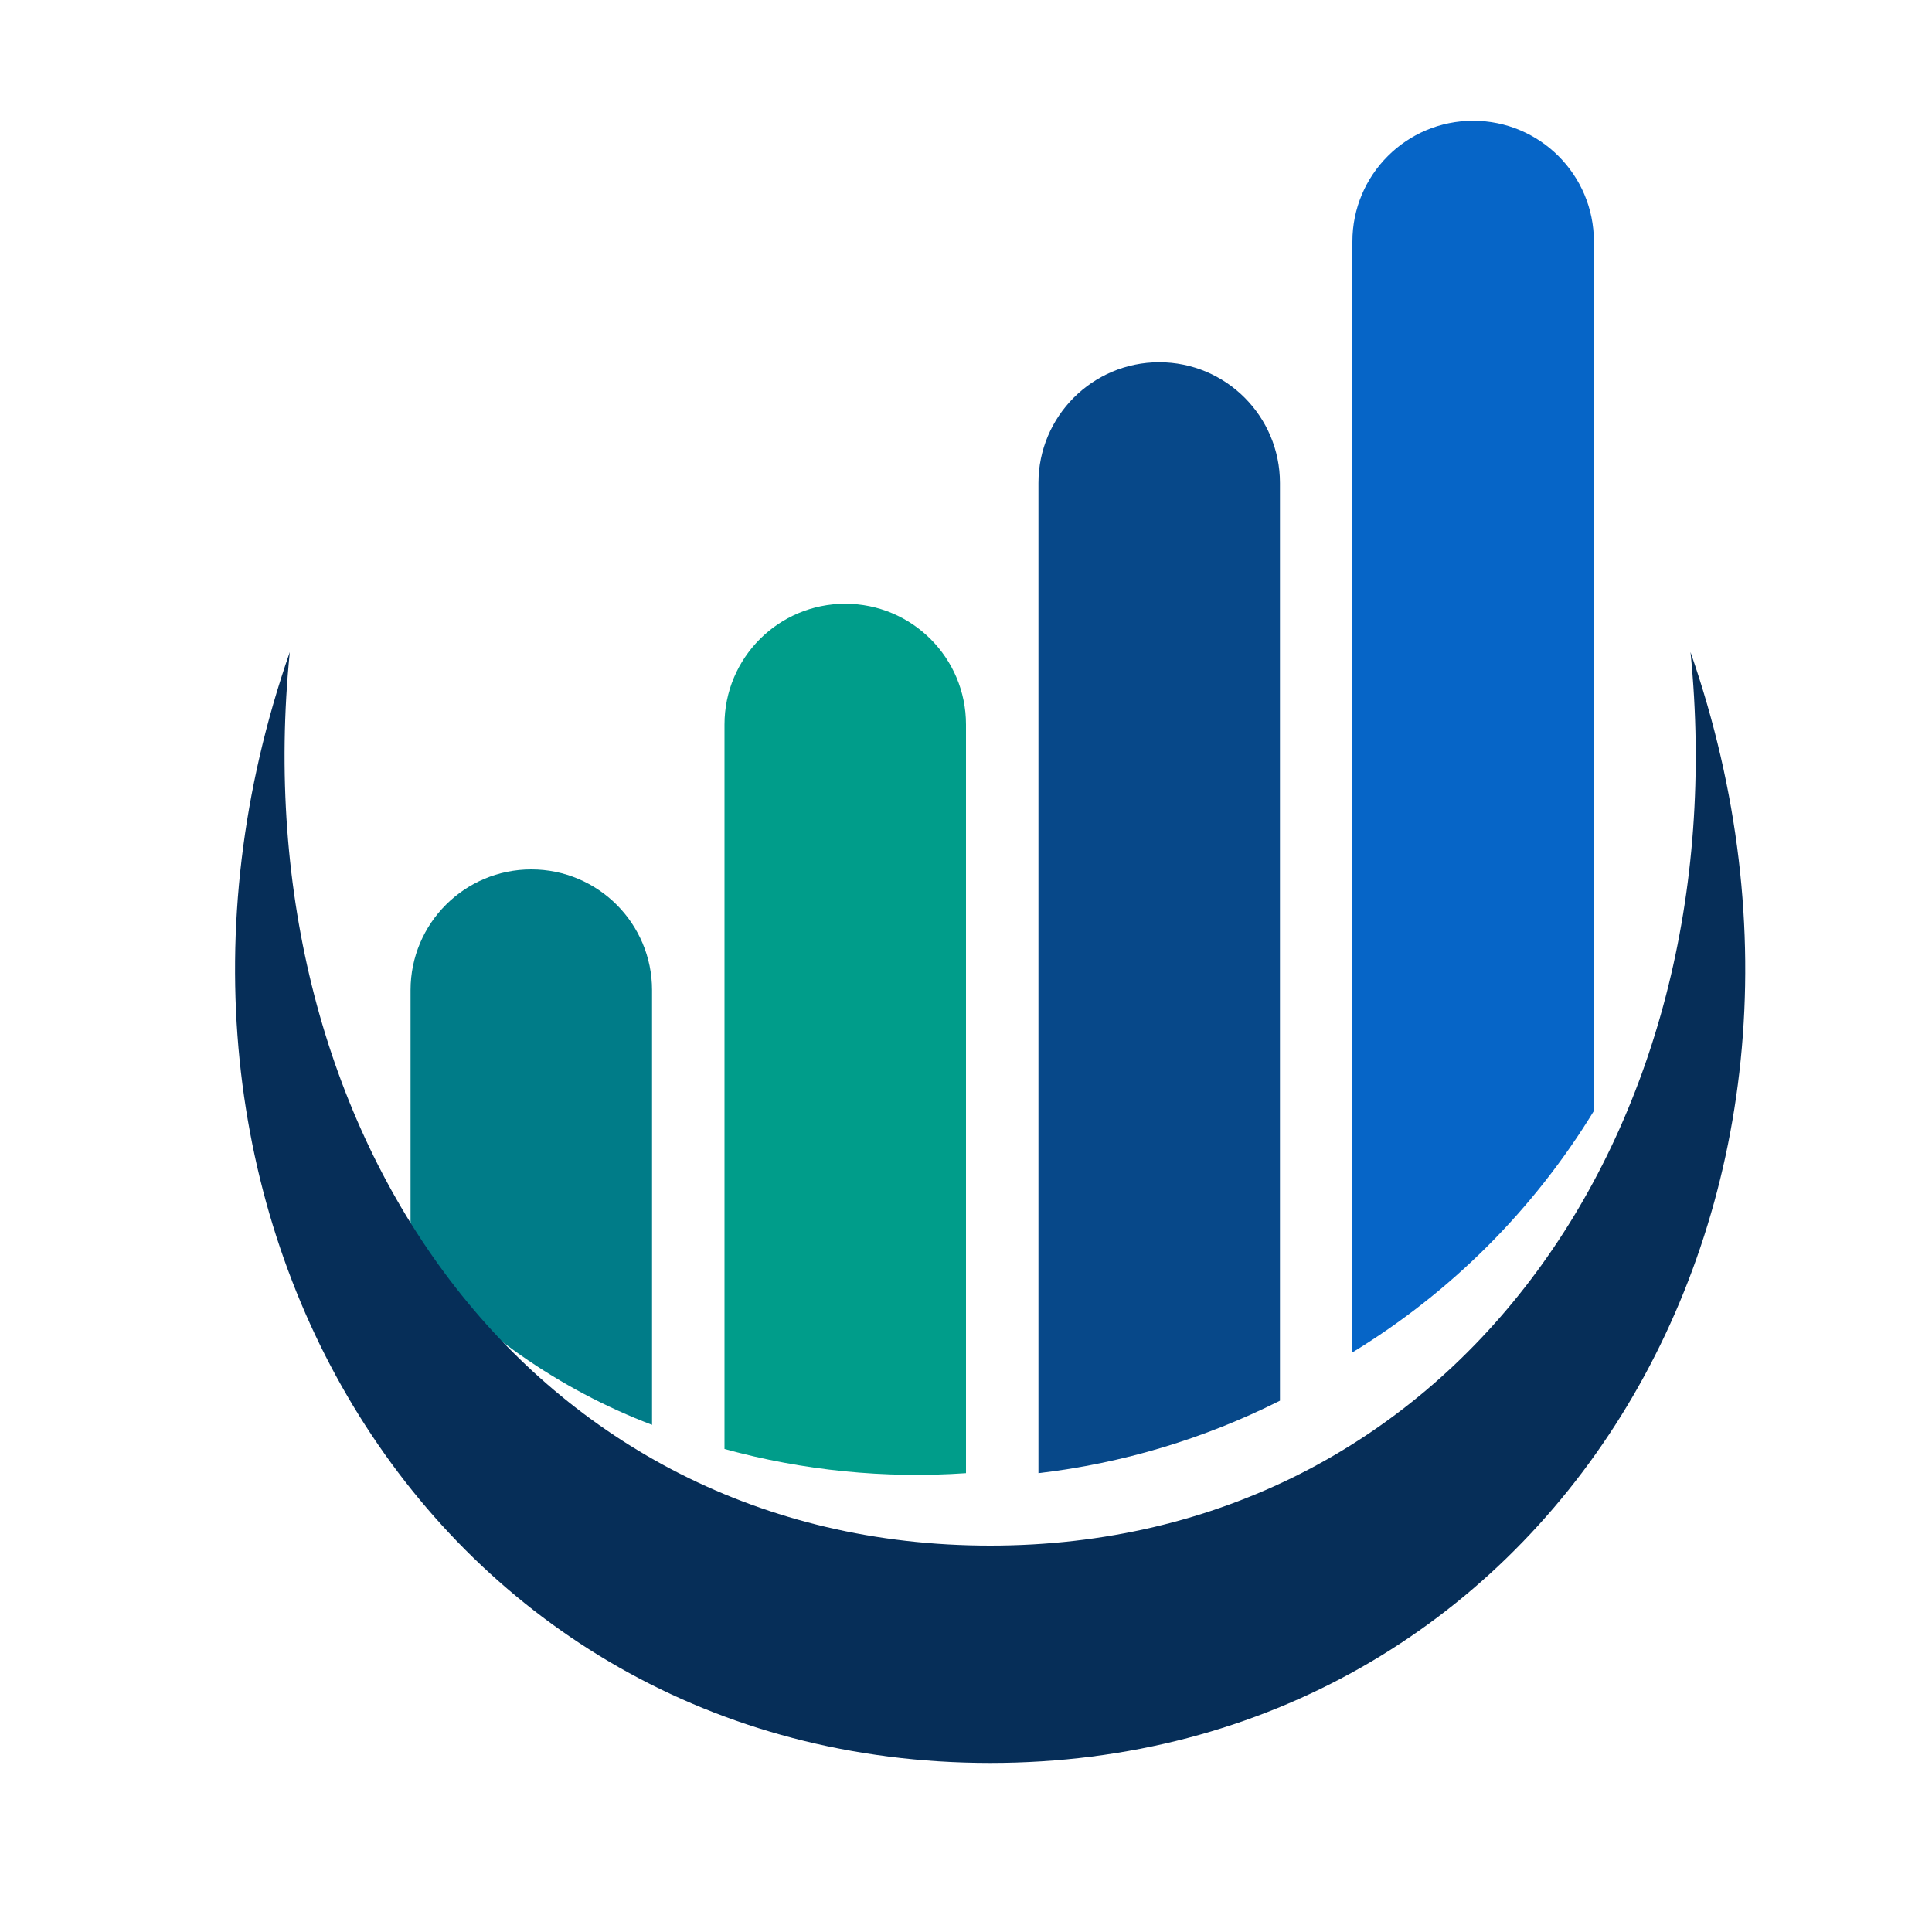
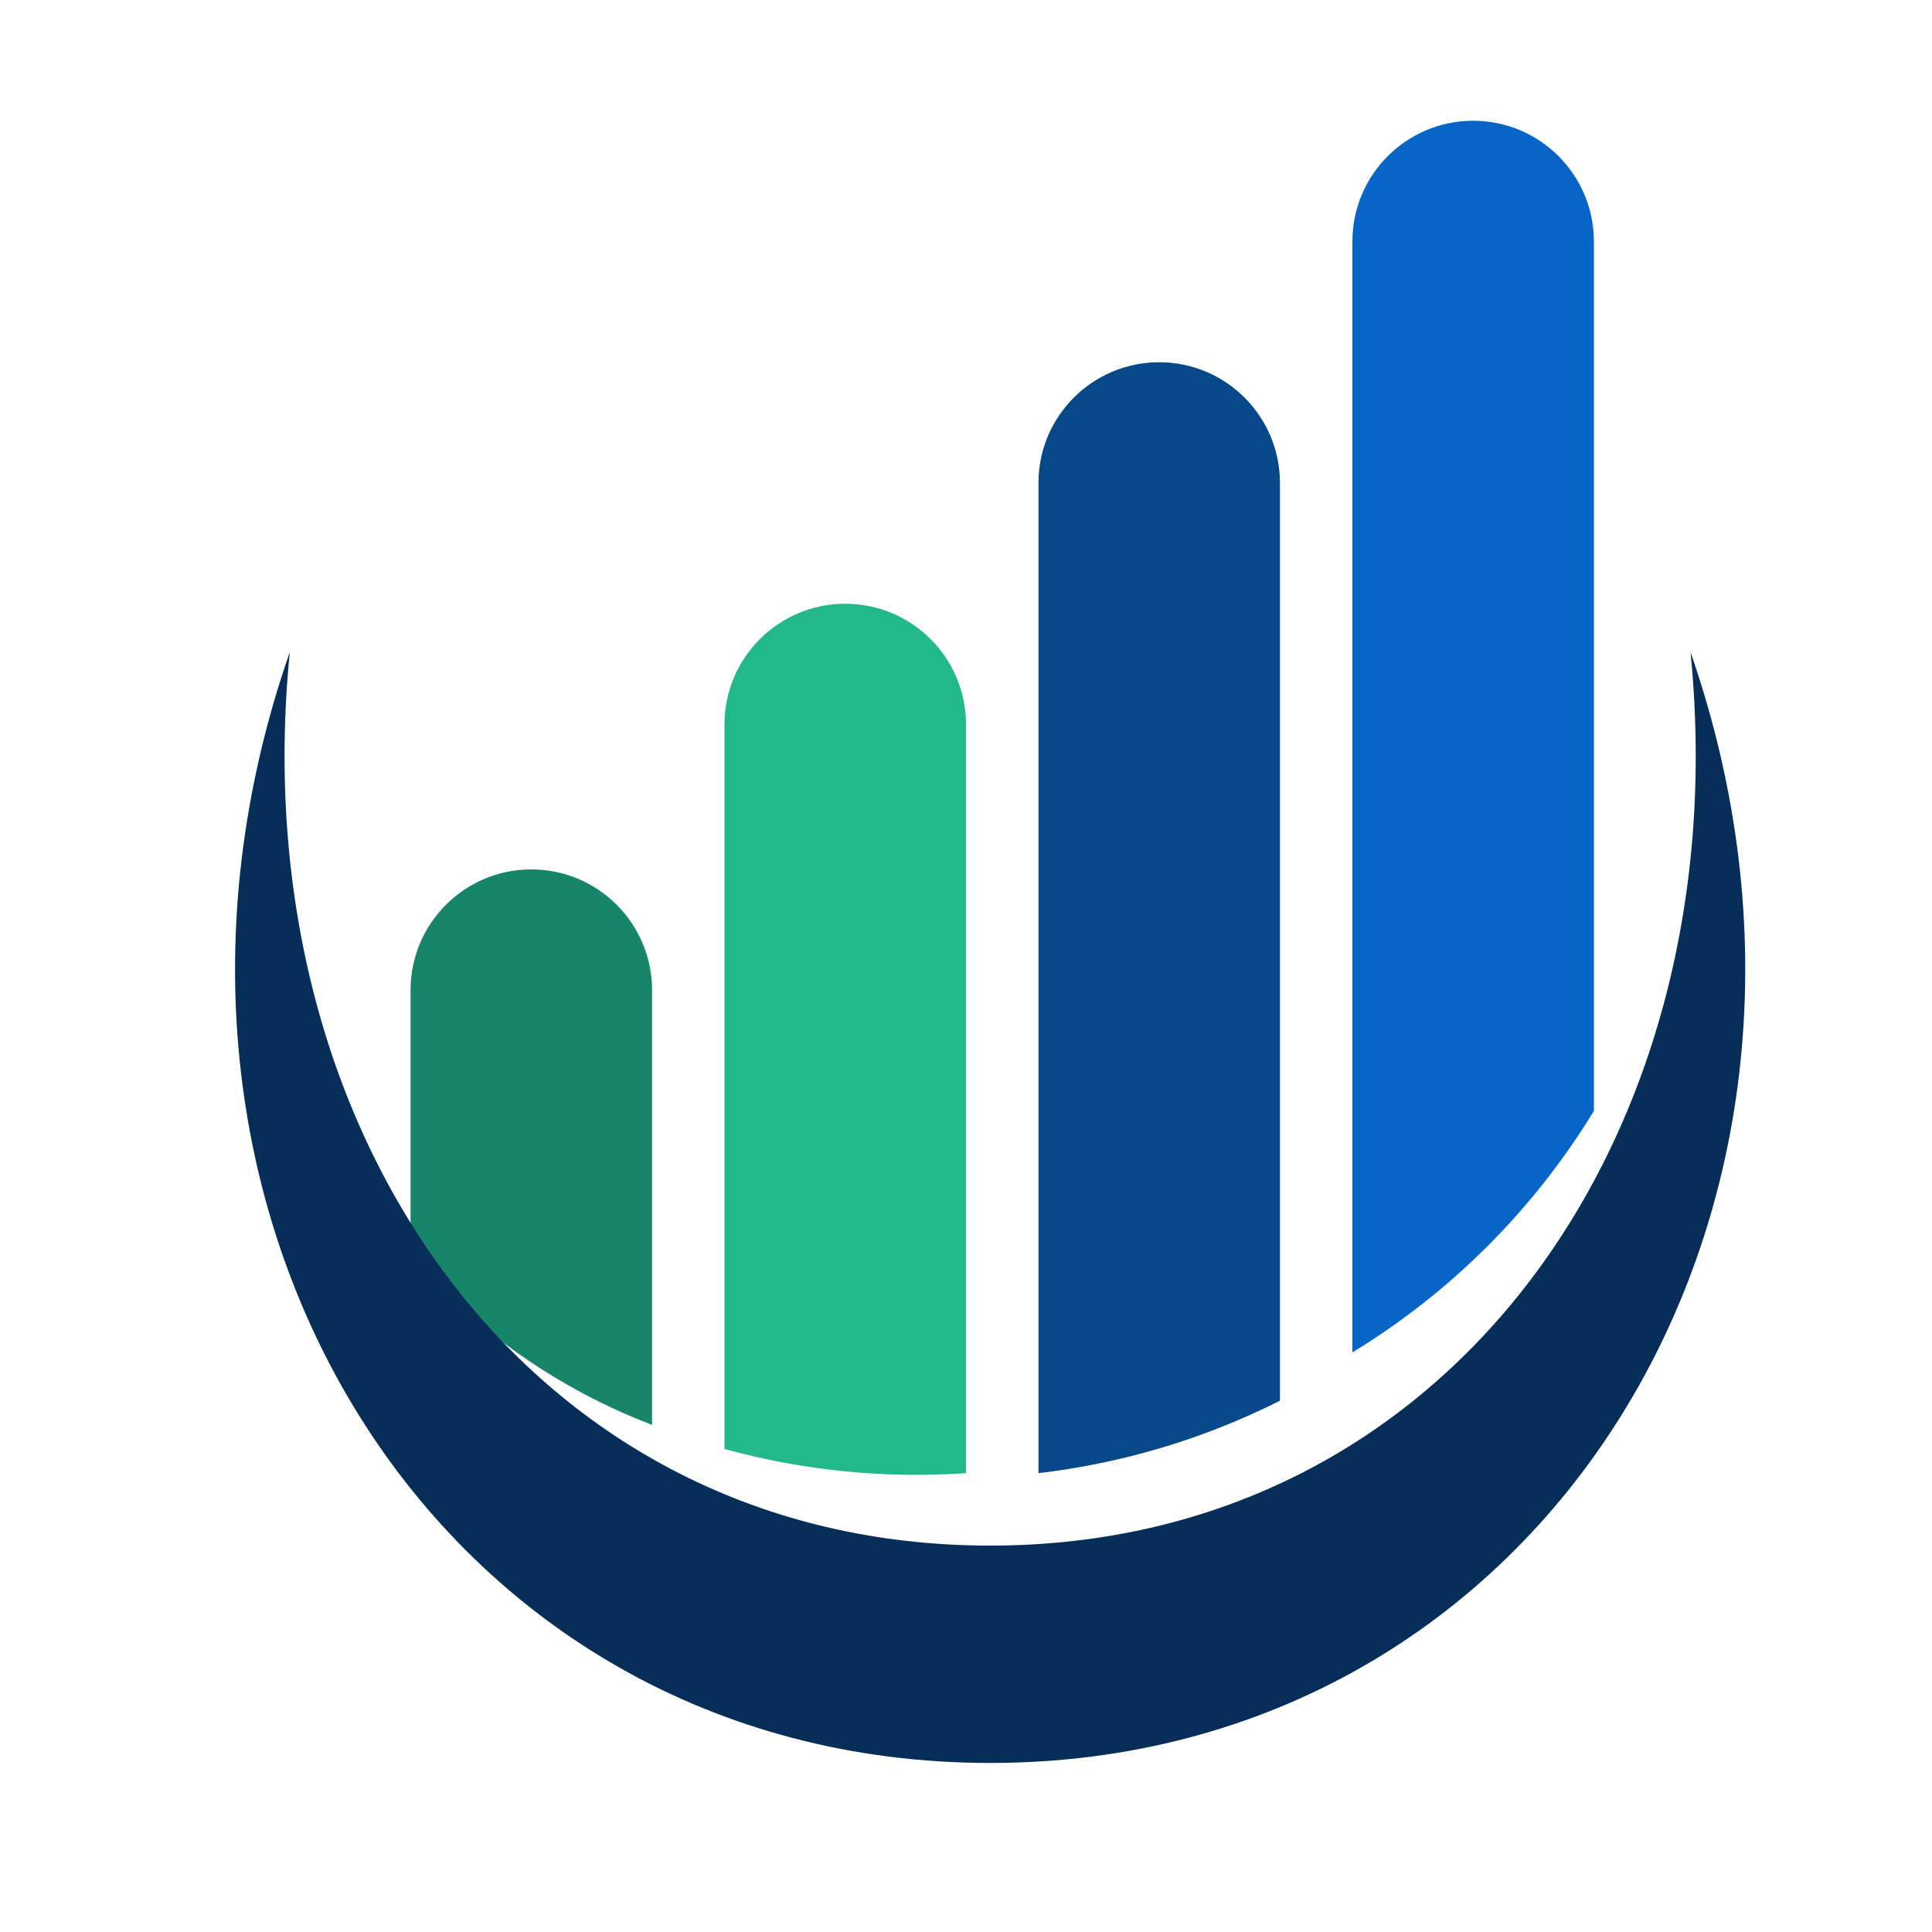
<svg xmlns="http://www.w3.org/2000/svg" viewBox="0 0 80 80" fill="none">
-   <path d="M17 41a5 5 0 0 1 10 0v18a25 25 0 0 1-10-7V41Z" fill="#007C88" />
-   <path d="M30 30a5 5 0 0 1 10 0v31a30 30 0 0 1-10-1V30Z" fill="#009D8A" />
+   <path d="M17 41a5 5 0 0 1 10 0v18a25 25 0 0 1-10-7V41Z" fill="#168568" />
+   <path d="M30 30a5 5 0 0 1 10 0v31a30 30 0 0 1-10-1V30Z" fill="#22B88A" />
  <path d="M43 20a5 5 0 0 1 10 0v38a30 30 0 0 1-10 3V20Z" fill="#074889" />
  <path d="M56 10a5 5 0 0 1 10 0v36a30 30 0 0 1-10 10V10Z" fill="#0665C7" />
  <path d="M12 27C4 50 18 73 41 73c23 0 37-23 29-46 2 20-10 37-29 37S10 47 12 27Z" fill="#062E58" />
</svg>
